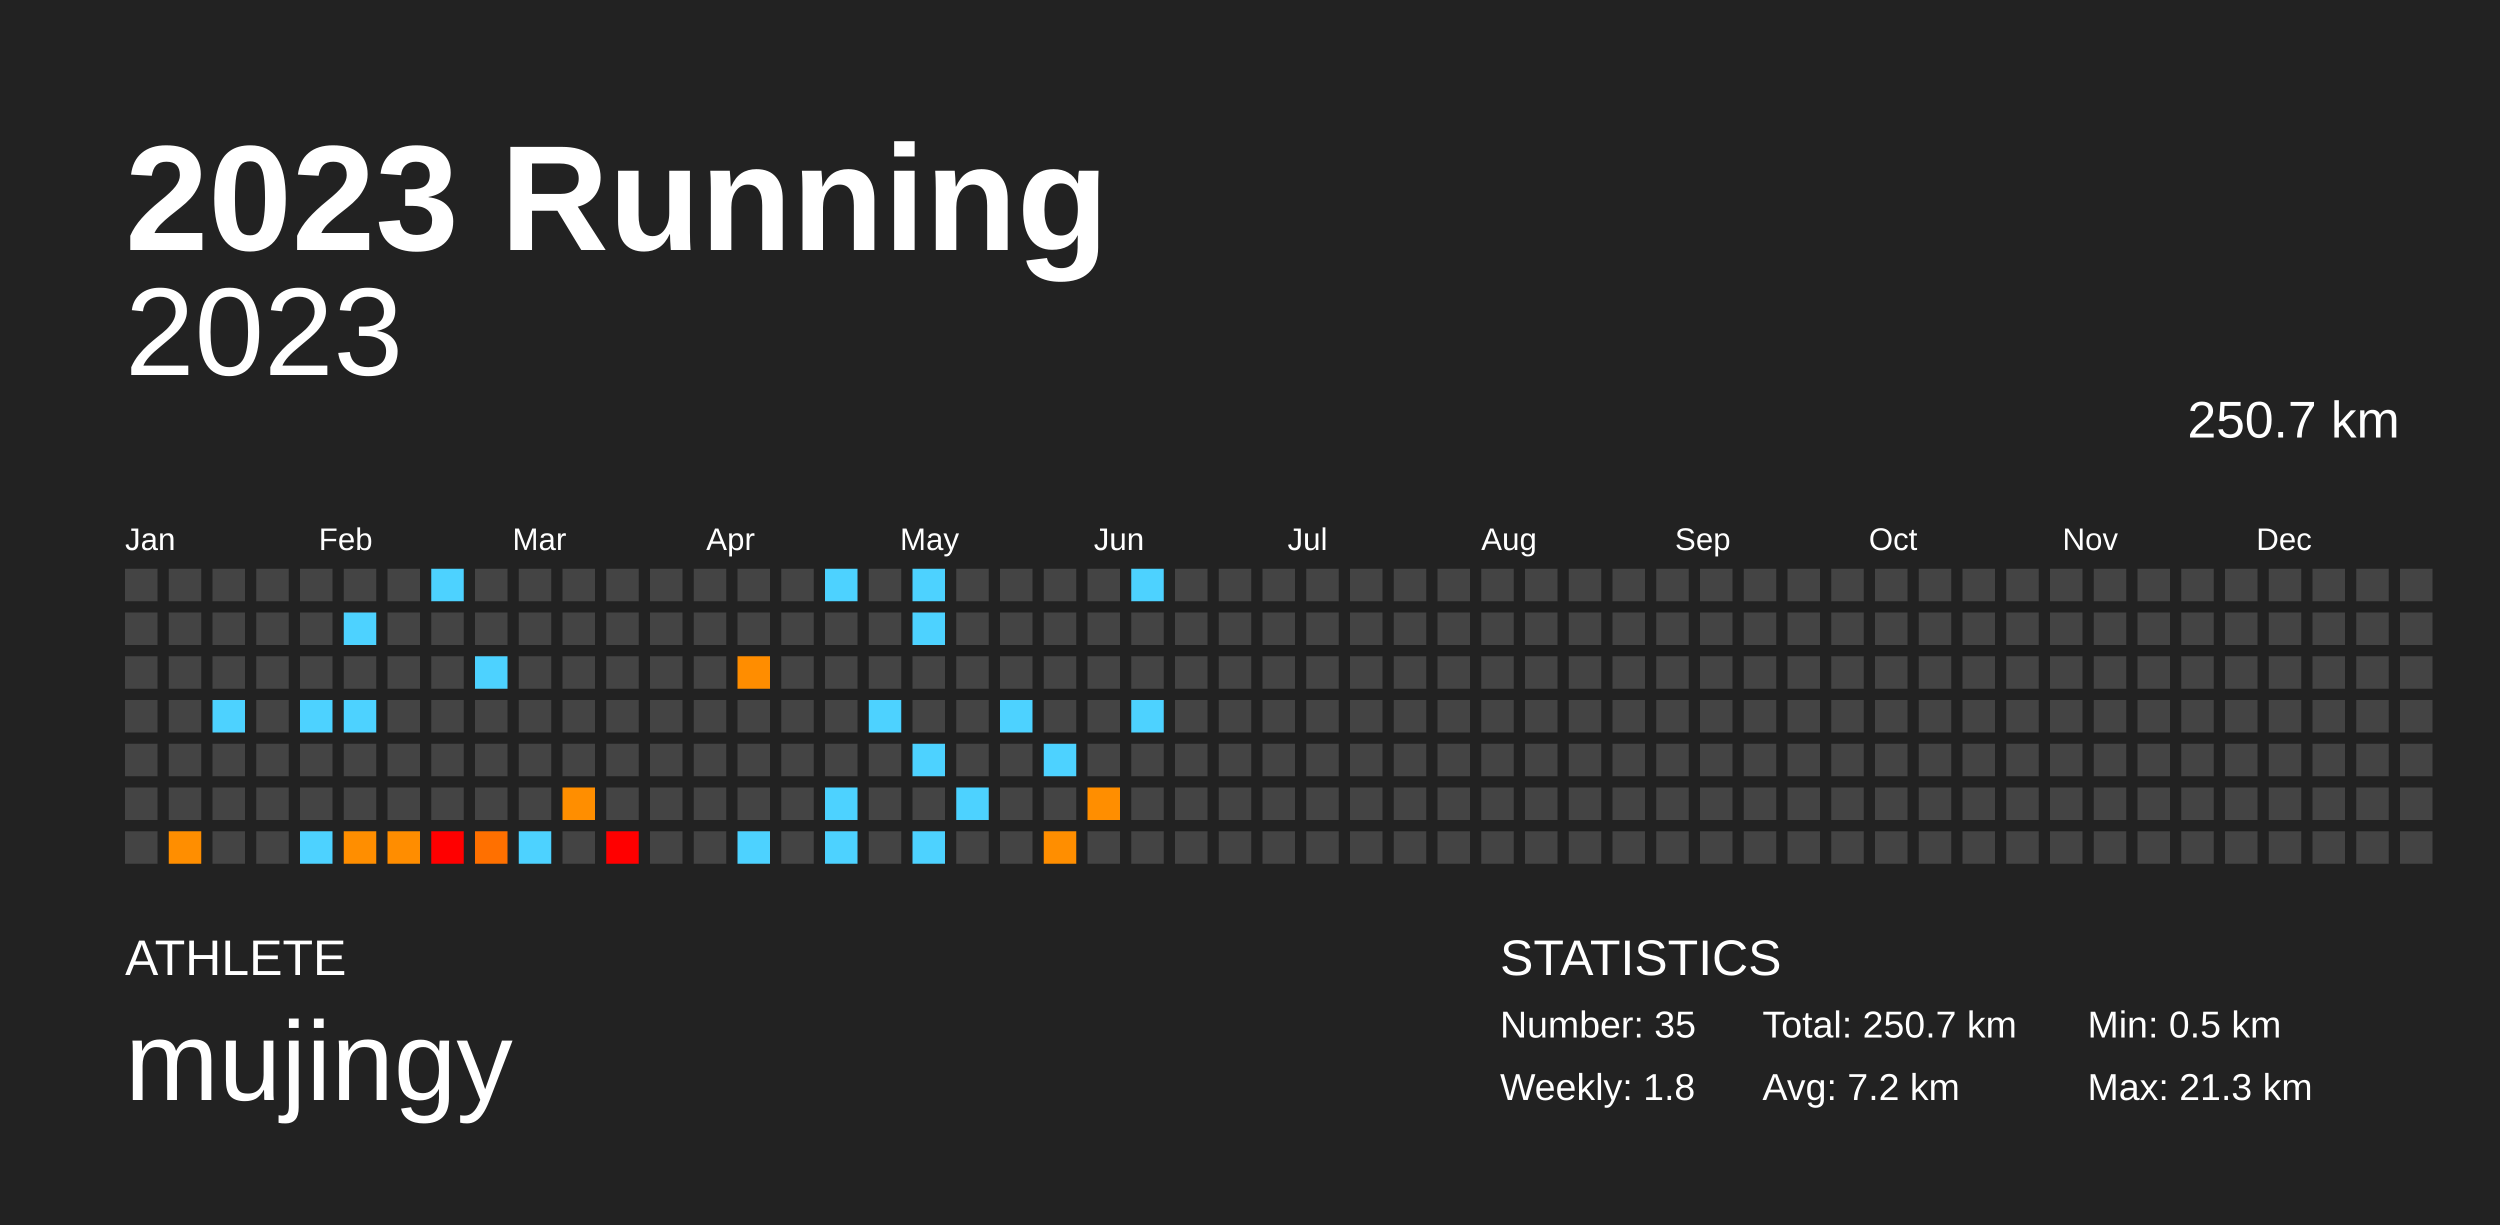
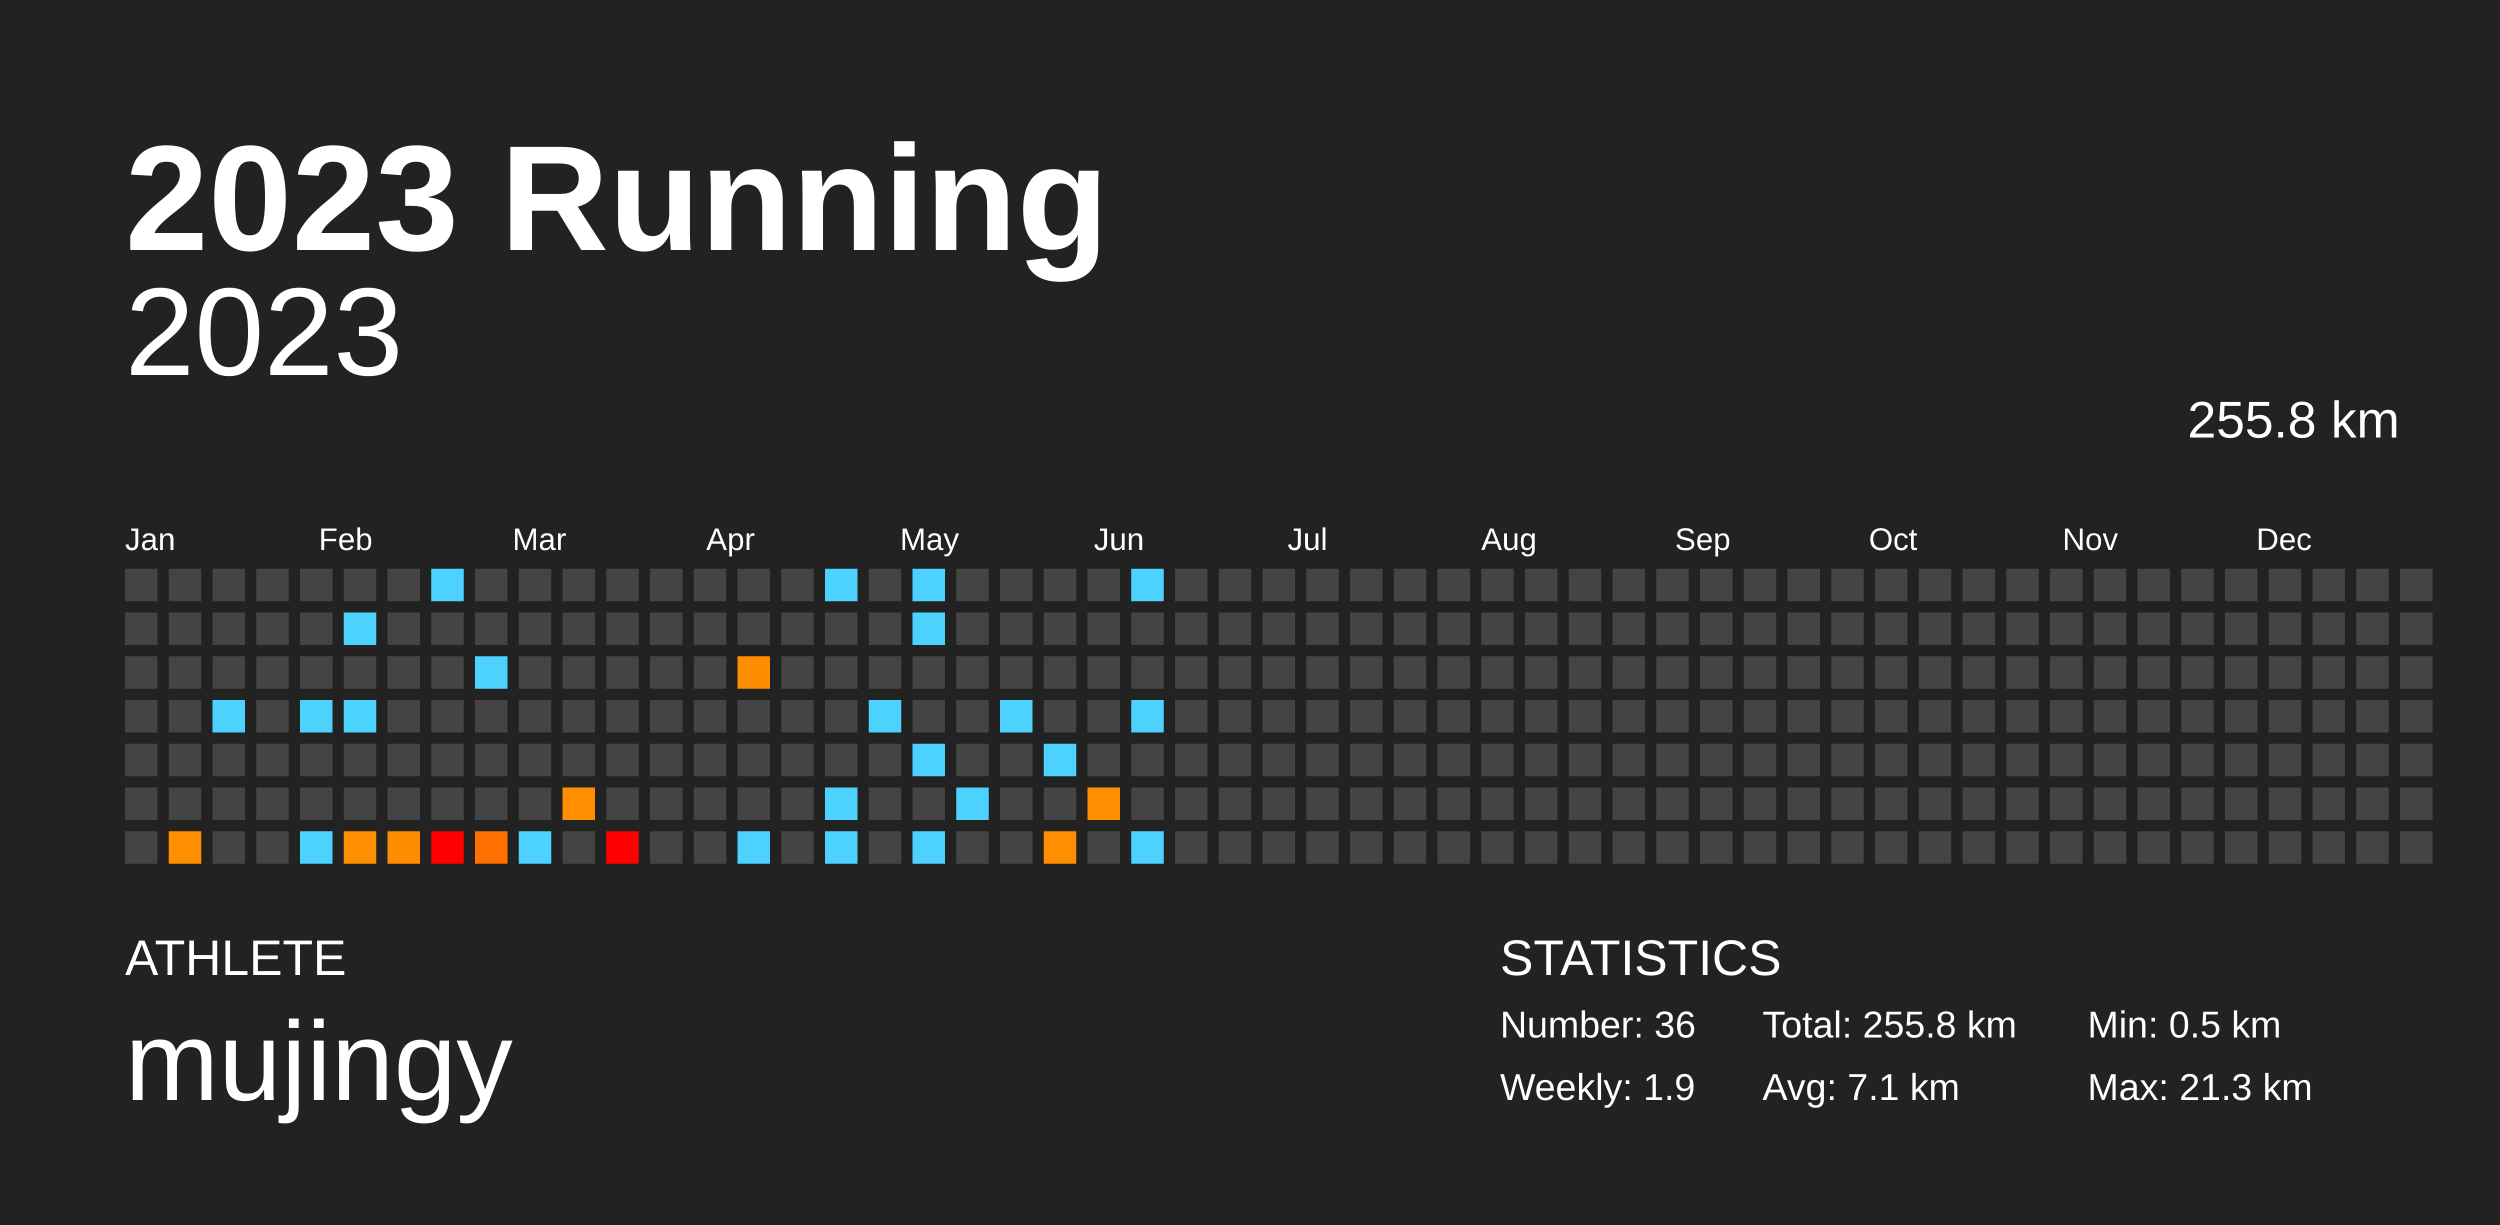
<svg xmlns="http://www.w3.org/2000/svg" baseProfile="full" height="98mm" version="1.1" viewBox="0,0,200,98" width="200mm">
  <defs />
  <rect fill="#222222" height="98" width="200" x="0" y="0" />
  <text fill="#FFFFFF" style="font-size:12px; font-family:Arial; font-weight:bold;" x="10" y="20">2023 Running</text>
  <text fill="#FFFFFF" style="font-size:4px; font-family:Arial" x="10" y="78">ATHLETE</text>
  <text fill="#FFFFFF" style="font-size:9px; font-family:Arial" x="10" y="88">mujingy</text>
  <text fill="#FFFFFF" style="font-size:4px; font-family:Arial" x="120" y="78">STATISTICS</text>
-   <text fill="#FFFFFF" style="font-size:3px; font-family:Arial" x="120" y="83">Number: 35</text>
-   <text fill="#FFFFFF" style="font-size:3px; font-family:Arial" x="120" y="88">Weekly: 1.8</text>
-   <text fill="#FFFFFF" style="font-size:3px; font-family:Arial" x="141" y="83">Total: 250.7 km</text>
-   <text fill="#FFFFFF" style="font-size:3px; font-family:Arial" x="141" y="88">Avg: 7.2 km</text>
+   <text fill="#FFFFFF" style="font-size:3px; font-family:Arial" x="120" y="83">Number: 36</text>
+   <text fill="#FFFFFF" style="font-size:3px; font-family:Arial" x="120" y="88">Weekly: 1.9</text>
+   <text fill="#FFFFFF" style="font-size:3px; font-family:Arial" x="141" y="83">Total: 255.8 km</text>
+   <text fill="#FFFFFF" style="font-size:3px; font-family:Arial" x="141" y="88">Avg: 7.1 km</text>
  <text fill="#FFFFFF" style="font-size:3px; font-family:Arial" x="167" y="83">Min: 0.5 km</text>
  <text fill="#FFFFFF" style="font-size:3px; font-family:Arial" x="167" y="88">Max: 21.3 km</text>
  <text alignment-baseline="hanging" fill="#FFFFFF" style="font-size:10.0px; font-family:Arial;" x="10" y="30">2023</text>
-   <text alignment-baseline="hanging" fill="#FFFFFF" style="font-size:4.125px; font-family:Arial;" x="175" y="35">250.7 km</text>
+   <text alignment-baseline="hanging" fill="#FFFFFF" style="font-size:4.125px; font-family:Arial;" x="175" y="35">255.8 km</text>
  <text fill="#FFFFFF" style="font-size:2.5px; font-family:Arial" x="10.0" y="44">Jan</text>
  <text fill="#FFFFFF" style="font-size:2.5px; font-family:Arial" x="25.5" y="44">Feb</text>
  <text fill="#FFFFFF" style="font-size:2.5px; font-family:Arial" x="41.0" y="44">Mar</text>
  <text fill="#FFFFFF" style="font-size:2.5px; font-family:Arial" x="56.5" y="44">Apr</text>
  <text fill="#FFFFFF" style="font-size:2.5px; font-family:Arial" x="72.0" y="44">May</text>
  <text fill="#FFFFFF" style="font-size:2.5px; font-family:Arial" x="87.5" y="44">Jun</text>
  <text fill="#FFFFFF" style="font-size:2.5px; font-family:Arial" x="103.0" y="44">Jul</text>
  <text fill="#FFFFFF" style="font-size:2.5px; font-family:Arial" x="118.5" y="44">Aug</text>
  <text fill="#FFFFFF" style="font-size:2.5px; font-family:Arial" x="134.0" y="44">Sep</text>
  <text fill="#FFFFFF" style="font-size:2.5px; font-family:Arial" x="149.5" y="44">Oct</text>
  <text fill="#FFFFFF" style="font-size:2.5px; font-family:Arial" x="165.0" y="44">Nov</text>
  <text fill="#FFFFFF" style="font-size:2.5px; font-family:Arial" x="180.5" y="44">Dec</text>
  <rect fill="#444444" height="2.6" width="2.6" x="10.0" y="45.5" />
  <rect fill="#444444" height="2.6" width="2.6" x="10.0" y="49.0" />
  <rect fill="#444444" height="2.6" width="2.6" x="10.0" y="52.5" />
  <rect fill="#444444" height="2.6" width="2.6" x="10.0" y="56.0" />
  <rect fill="#444444" height="2.6" width="2.6" x="10.0" y="59.5" />
  <rect fill="#444444" height="2.6" width="2.6" x="10.0" y="63.0" />
  <rect fill="#444444" height="2.6" width="2.6" x="10.0" y="66.5" />
  <rect fill="#444444" height="2.6" width="2.6" x="13.5" y="45.5" />
  <rect fill="#444444" height="2.6" width="2.6" x="13.5" y="49.0" />
  <rect fill="#444444" height="2.6" width="2.6" x="13.5" y="52.5" />
  <rect fill="#444444" height="2.6" width="2.6" x="13.5" y="56.0" />
  <rect fill="#444444" height="2.6" width="2.6" x="13.5" y="59.5" />
  <rect fill="#444444" height="2.6" width="2.6" x="13.5" y="63.0" />
  <rect fill="#ff8e00" height="2.6" width="2.6" x="13.5" y="66.5" />
  <rect fill="#444444" height="2.6" width="2.6" x="17.0" y="45.5" />
  <rect fill="#444444" height="2.6" width="2.6" x="17.0" y="49.0" />
  <rect fill="#444444" height="2.6" width="2.6" x="17.0" y="52.5" />
  <rect fill="#4dd2ff" height="2.6" width="2.6" x="17.0" y="56.0" />
  <rect fill="#444444" height="2.6" width="2.6" x="17.0" y="59.5" />
  <rect fill="#444444" height="2.6" width="2.6" x="17.0" y="63.0" />
  <rect fill="#444444" height="2.6" width="2.6" x="17.0" y="66.5" />
  <rect fill="#444444" height="2.6" width="2.6" x="20.5" y="45.5" />
  <rect fill="#444444" height="2.6" width="2.6" x="20.5" y="49.0" />
  <rect fill="#444444" height="2.6" width="2.6" x="20.5" y="52.5" />
  <rect fill="#444444" height="2.6" width="2.6" x="20.5" y="56.0" />
  <rect fill="#444444" height="2.6" width="2.6" x="20.5" y="59.5" />
  <rect fill="#444444" height="2.6" width="2.6" x="20.5" y="63.0" />
  <rect fill="#444444" height="2.6" width="2.6" x="20.5" y="66.5" />
  <rect fill="#444444" height="2.6" width="2.6" x="24.0" y="45.5" />
  <rect fill="#444444" height="2.6" width="2.6" x="24.0" y="49.0" />
  <rect fill="#444444" height="2.6" width="2.6" x="24.0" y="52.5" />
  <rect fill="#4dd2ff" height="2.6" width="2.6" x="24.0" y="56.0" />
  <rect fill="#444444" height="2.6" width="2.6" x="24.0" y="59.5" />
  <rect fill="#444444" height="2.6" width="2.6" x="24.0" y="63.0" />
  <rect fill="#4dd2ff" height="2.6" width="2.6" x="24.0" y="66.5" />
  <rect fill="#444444" height="2.6" width="2.6" x="27.5" y="45.5" />
  <rect fill="#4dd2ff" height="2.6" width="2.6" x="27.5" y="49.0" />
  <rect fill="#444444" height="2.6" width="2.6" x="27.5" y="52.5" />
  <rect fill="#4dd2ff" height="2.6" width="2.6" x="27.5" y="56.0" />
  <rect fill="#444444" height="2.6" width="2.6" x="27.5" y="59.5" />
  <rect fill="#444444" height="2.6" width="2.6" x="27.5" y="63.0" />
  <rect fill="#ff8e00" height="2.6" width="2.6" x="27.5" y="66.5" />
  <rect fill="#444444" height="2.6" width="2.6" x="31.0" y="45.5" />
  <rect fill="#444444" height="2.6" width="2.6" x="31.0" y="49.0" />
  <rect fill="#444444" height="2.6" width="2.6" x="31.0" y="52.5" />
  <rect fill="#444444" height="2.6" width="2.6" x="31.0" y="56.0" />
  <rect fill="#444444" height="2.6" width="2.6" x="31.0" y="59.5" />
  <rect fill="#444444" height="2.6" width="2.6" x="31.0" y="63.0" />
  <rect fill="#ff8d00" height="2.6" width="2.6" x="31.0" y="66.5" />
  <rect fill="#4dd2ff" height="2.6" width="2.6" x="34.5" y="45.5" />
  <rect fill="#444444" height="2.6" width="2.6" x="34.5" y="49.0" />
  <rect fill="#444444" height="2.6" width="2.6" x="34.5" y="52.5" />
  <rect fill="#444444" height="2.6" width="2.6" x="34.5" y="56.0" />
  <rect fill="#444444" height="2.6" width="2.6" x="34.5" y="59.5" />
  <rect fill="#444444" height="2.6" width="2.6" x="34.5" y="63.0" />
  <rect fill="red" height="2.6" width="2.6" x="34.5" y="66.5" />
  <rect fill="#444444" height="2.6" width="2.6" x="38.0" y="45.5" />
  <rect fill="#444444" height="2.6" width="2.6" x="38.0" y="49.0" />
  <rect fill="#4dd2ff" height="2.6" width="2.6" x="38.0" y="52.5" />
  <rect fill="#444444" height="2.6" width="2.6" x="38.0" y="56.0" />
  <rect fill="#444444" height="2.6" width="2.6" x="38.0" y="59.5" />
  <rect fill="#444444" height="2.6" width="2.6" x="38.0" y="63.0" />
  <rect fill="#ff7000" height="2.6" width="2.6" x="38.0" y="66.5" />
  <rect fill="#444444" height="2.6" width="2.6" x="41.5" y="45.5" />
  <rect fill="#444444" height="2.6" width="2.6" x="41.5" y="49.0" />
  <rect fill="#444444" height="2.6" width="2.6" x="41.5" y="52.5" />
  <rect fill="#444444" height="2.6" width="2.6" x="41.5" y="56.0" />
  <rect fill="#444444" height="2.6" width="2.6" x="41.5" y="59.5" />
  <rect fill="#444444" height="2.6" width="2.6" x="41.5" y="63.0" />
  <rect fill="#4dd2ff" height="2.6" width="2.6" x="41.5" y="66.5" />
  <rect fill="#444444" height="2.6" width="2.6" x="45.0" y="45.5" />
  <rect fill="#444444" height="2.6" width="2.6" x="45.0" y="49.0" />
  <rect fill="#444444" height="2.6" width="2.6" x="45.0" y="52.5" />
  <rect fill="#444444" height="2.6" width="2.6" x="45.0" y="56.0" />
  <rect fill="#444444" height="2.6" width="2.6" x="45.0" y="59.5" />
  <rect fill="#ff8e00" height="2.6" width="2.6" x="45.0" y="63.0" />
  <rect fill="#444444" height="2.6" width="2.6" x="45.0" y="66.5" />
  <rect fill="#444444" height="2.6" width="2.6" x="48.5" y="45.5" />
  <rect fill="#444444" height="2.6" width="2.6" x="48.5" y="49.0" />
  <rect fill="#444444" height="2.6" width="2.6" x="48.5" y="52.5" />
  <rect fill="#444444" height="2.6" width="2.6" x="48.5" y="56.0" />
  <rect fill="#444444" height="2.6" width="2.6" x="48.5" y="59.5" />
  <rect fill="#444444" height="2.6" width="2.6" x="48.5" y="63.0" />
  <rect fill="red" height="2.6" width="2.6" x="48.5" y="66.5" />
  <rect fill="#444444" height="2.6" width="2.6" x="52.0" y="45.5" />
  <rect fill="#444444" height="2.6" width="2.6" x="52.0" y="49.0" />
  <rect fill="#444444" height="2.6" width="2.6" x="52.0" y="52.5" />
  <rect fill="#444444" height="2.6" width="2.6" x="52.0" y="56.0" />
  <rect fill="#444444" height="2.6" width="2.6" x="52.0" y="59.5" />
  <rect fill="#444444" height="2.6" width="2.6" x="52.0" y="63.0" />
  <rect fill="#444444" height="2.6" width="2.6" x="52.0" y="66.5" />
  <rect fill="#444444" height="2.6" width="2.6" x="55.5" y="45.5" />
  <rect fill="#444444" height="2.6" width="2.6" x="55.5" y="49.0" />
  <rect fill="#444444" height="2.6" width="2.6" x="55.5" y="52.5" />
  <rect fill="#444444" height="2.6" width="2.6" x="55.5" y="56.0" />
  <rect fill="#444444" height="2.6" width="2.6" x="55.5" y="59.5" />
  <rect fill="#444444" height="2.6" width="2.6" x="55.5" y="63.0" />
  <rect fill="#444444" height="2.6" width="2.6" x="55.5" y="66.5" />
  <rect fill="#444444" height="2.6" width="2.6" x="59.0" y="45.5" />
  <rect fill="#444444" height="2.6" width="2.6" x="59.0" y="49.0" />
  <rect fill="#ff8d00" height="2.6" width="2.6" x="59.0" y="52.5" />
  <rect fill="#444444" height="2.6" width="2.6" x="59.0" y="56.0" />
  <rect fill="#444444" height="2.6" width="2.6" x="59.0" y="59.5" />
  <rect fill="#444444" height="2.6" width="2.6" x="59.0" y="63.0" />
  <rect fill="#4dd2ff" height="2.6" width="2.6" x="59.0" y="66.5" />
  <rect fill="#444444" height="2.6" width="2.6" x="62.5" y="45.5" />
  <rect fill="#444444" height="2.6" width="2.6" x="62.5" y="49.0" />
  <rect fill="#444444" height="2.6" width="2.6" x="62.5" y="52.5" />
  <rect fill="#444444" height="2.6" width="2.6" x="62.5" y="56.0" />
  <rect fill="#444444" height="2.6" width="2.6" x="62.5" y="59.5" />
  <rect fill="#444444" height="2.6" width="2.6" x="62.5" y="63.0" />
  <rect fill="#444444" height="2.6" width="2.6" x="62.5" y="66.5" />
  <rect fill="#4dd2ff" height="2.6" width="2.6" x="66.0" y="45.5" />
  <rect fill="#444444" height="2.6" width="2.6" x="66.0" y="49.0" />
  <rect fill="#444444" height="2.6" width="2.6" x="66.0" y="52.5" />
  <rect fill="#444444" height="2.6" width="2.6" x="66.0" y="56.0" />
  <rect fill="#444444" height="2.6" width="2.6" x="66.0" y="59.5" />
  <rect fill="#4dd2ff" height="2.6" width="2.6" x="66.0" y="63.0" />
  <rect fill="#4dd2ff" height="2.6" width="2.6" x="66.0" y="66.5" />
  <rect fill="#444444" height="2.6" width="2.6" x="69.5" y="45.5" />
  <rect fill="#444444" height="2.6" width="2.6" x="69.5" y="49.0" />
  <rect fill="#444444" height="2.6" width="2.6" x="69.5" y="52.5" />
  <rect fill="#4dd2ff" height="2.6" width="2.6" x="69.5" y="56.0" />
  <rect fill="#444444" height="2.6" width="2.6" x="69.5" y="59.5" />
  <rect fill="#444444" height="2.6" width="2.6" x="69.5" y="63.0" />
  <rect fill="#444444" height="2.6" width="2.6" x="69.5" y="66.5" />
  <rect fill="#4dd2ff" height="2.6" width="2.6" x="73.0" y="45.5" />
  <rect fill="#4dd2ff" height="2.6" width="2.6" x="73.0" y="49.0" />
  <rect fill="#444444" height="2.6" width="2.6" x="73.0" y="52.5" />
  <rect fill="#444444" height="2.6" width="2.6" x="73.0" y="56.0" />
  <rect fill="#4dd2ff" height="2.6" width="2.6" x="73.0" y="59.5" />
  <rect fill="#444444" height="2.6" width="2.6" x="73.0" y="63.0" />
  <rect fill="#4dd2ff" height="2.6" width="2.6" x="73.0" y="66.5" />
  <rect fill="#444444" height="2.6" width="2.6" x="76.5" y="45.5" />
  <rect fill="#444444" height="2.6" width="2.6" x="76.5" y="49.0" />
  <rect fill="#444444" height="2.6" width="2.6" x="76.5" y="52.5" />
  <rect fill="#444444" height="2.6" width="2.6" x="76.5" y="56.0" />
  <rect fill="#444444" height="2.6" width="2.6" x="76.5" y="59.5" />
  <rect fill="#4dd2ff" height="2.6" width="2.6" x="76.5" y="63.0" />
  <rect fill="#444444" height="2.6" width="2.6" x="76.5" y="66.5" />
  <rect fill="#444444" height="2.6" width="2.6" x="80.0" y="45.5" />
  <rect fill="#444444" height="2.6" width="2.6" x="80.0" y="49.0" />
  <rect fill="#444444" height="2.6" width="2.6" x="80.0" y="52.5" />
  <rect fill="#4dd2ff" height="2.6" width="2.6" x="80.0" y="56.0" />
  <rect fill="#444444" height="2.6" width="2.6" x="80.0" y="59.5" />
  <rect fill="#444444" height="2.6" width="2.6" x="80.0" y="63.0" />
  <rect fill="#444444" height="2.6" width="2.6" x="80.0" y="66.5" />
  <rect fill="#444444" height="2.6" width="2.6" x="83.5" y="45.5" />
  <rect fill="#444444" height="2.6" width="2.6" x="83.5" y="49.0" />
  <rect fill="#444444" height="2.6" width="2.6" x="83.5" y="52.5" />
  <rect fill="#444444" height="2.6" width="2.6" x="83.5" y="56.0" />
  <rect fill="#4dd2ff" height="2.6" width="2.6" x="83.5" y="59.5" />
  <rect fill="#444444" height="2.6" width="2.6" x="83.5" y="63.0" />
  <rect fill="#ff8e00" height="2.6" width="2.6" x="83.5" y="66.5" />
  <rect fill="#444444" height="2.6" width="2.6" x="87.0" y="45.5" />
  <rect fill="#444444" height="2.6" width="2.6" x="87.0" y="49.0" />
  <rect fill="#444444" height="2.6" width="2.6" x="87.0" y="52.5" />
  <rect fill="#444444" height="2.6" width="2.6" x="87.0" y="56.0" />
  <rect fill="#444444" height="2.6" width="2.6" x="87.0" y="59.5" />
  <rect fill="#ff8e00" height="2.6" width="2.6" x="87.0" y="63.0" />
  <rect fill="#444444" height="2.6" width="2.6" x="87.0" y="66.5" />
  <rect fill="#4dd2ff" height="2.6" width="2.6" x="90.5" y="45.5" />
  <rect fill="#444444" height="2.6" width="2.6" x="90.5" y="49.0" />
  <rect fill="#444444" height="2.6" width="2.6" x="90.5" y="52.5" />
  <rect fill="#4dd2ff" height="2.6" width="2.6" x="90.5" y="56.0" />
  <rect fill="#444444" height="2.6" width="2.6" x="90.5" y="59.5" />
  <rect fill="#444444" height="2.6" width="2.6" x="90.5" y="63.0" />
-   <rect fill="#444444" height="2.6" width="2.6" x="90.5" y="66.5" />
+   <rect fill="#4dd2ff" height="2.6" width="2.6" x="90.5" y="66.5" />
  <rect fill="#444444" height="2.6" width="2.6" x="94.0" y="45.5" />
  <rect fill="#444444" height="2.6" width="2.6" x="94.0" y="49.0" />
  <rect fill="#444444" height="2.6" width="2.6" x="94.0" y="52.5" />
  <rect fill="#444444" height="2.6" width="2.6" x="94.0" y="56.0" />
  <rect fill="#444444" height="2.6" width="2.6" x="94.0" y="59.5" />
  <rect fill="#444444" height="2.6" width="2.6" x="94.0" y="63.0" />
  <rect fill="#444444" height="2.6" width="2.6" x="94.0" y="66.5" />
  <rect fill="#444444" height="2.6" width="2.6" x="97.5" y="45.5" />
  <rect fill="#444444" height="2.6" width="2.6" x="97.5" y="49.0" />
  <rect fill="#444444" height="2.6" width="2.6" x="97.5" y="52.5" />
  <rect fill="#444444" height="2.6" width="2.6" x="97.5" y="56.0" />
  <rect fill="#444444" height="2.6" width="2.6" x="97.5" y="59.5" />
  <rect fill="#444444" height="2.6" width="2.6" x="97.5" y="63.0" />
  <rect fill="#444444" height="2.6" width="2.6" x="97.5" y="66.5" />
  <rect fill="#444444" height="2.6" width="2.6" x="101.0" y="45.5" />
  <rect fill="#444444" height="2.6" width="2.6" x="101.0" y="49.0" />
  <rect fill="#444444" height="2.6" width="2.6" x="101.0" y="52.5" />
  <rect fill="#444444" height="2.6" width="2.6" x="101.0" y="56.0" />
  <rect fill="#444444" height="2.6" width="2.6" x="101.0" y="59.5" />
  <rect fill="#444444" height="2.6" width="2.6" x="101.0" y="63.0" />
  <rect fill="#444444" height="2.6" width="2.6" x="101.0" y="66.5" />
  <rect fill="#444444" height="2.6" width="2.6" x="104.5" y="45.5" />
  <rect fill="#444444" height="2.6" width="2.6" x="104.5" y="49.0" />
  <rect fill="#444444" height="2.6" width="2.6" x="104.5" y="52.5" />
  <rect fill="#444444" height="2.6" width="2.6" x="104.5" y="56.0" />
  <rect fill="#444444" height="2.6" width="2.6" x="104.5" y="59.5" />
  <rect fill="#444444" height="2.6" width="2.6" x="104.5" y="63.0" />
  <rect fill="#444444" height="2.6" width="2.6" x="104.5" y="66.5" />
  <rect fill="#444444" height="2.6" width="2.6" x="108.0" y="45.5" />
  <rect fill="#444444" height="2.6" width="2.6" x="108.0" y="49.0" />
  <rect fill="#444444" height="2.6" width="2.6" x="108.0" y="52.5" />
  <rect fill="#444444" height="2.6" width="2.6" x="108.0" y="56.0" />
  <rect fill="#444444" height="2.6" width="2.6" x="108.0" y="59.5" />
  <rect fill="#444444" height="2.6" width="2.6" x="108.0" y="63.0" />
  <rect fill="#444444" height="2.6" width="2.6" x="108.0" y="66.5" />
  <rect fill="#444444" height="2.6" width="2.6" x="111.5" y="45.5" />
  <rect fill="#444444" height="2.6" width="2.6" x="111.5" y="49.0" />
  <rect fill="#444444" height="2.6" width="2.6" x="111.5" y="52.5" />
  <rect fill="#444444" height="2.6" width="2.6" x="111.5" y="56.0" />
  <rect fill="#444444" height="2.6" width="2.6" x="111.5" y="59.5" />
  <rect fill="#444444" height="2.6" width="2.6" x="111.5" y="63.0" />
  <rect fill="#444444" height="2.6" width="2.6" x="111.5" y="66.5" />
  <rect fill="#444444" height="2.6" width="2.6" x="115.0" y="45.5" />
  <rect fill="#444444" height="2.6" width="2.6" x="115.0" y="49.0" />
  <rect fill="#444444" height="2.6" width="2.6" x="115.0" y="52.5" />
  <rect fill="#444444" height="2.6" width="2.6" x="115.0" y="56.0" />
  <rect fill="#444444" height="2.6" width="2.6" x="115.0" y="59.5" />
  <rect fill="#444444" height="2.6" width="2.6" x="115.0" y="63.0" />
  <rect fill="#444444" height="2.6" width="2.6" x="115.0" y="66.5" />
  <rect fill="#444444" height="2.6" width="2.6" x="118.5" y="45.5" />
  <rect fill="#444444" height="2.6" width="2.6" x="118.5" y="49.0" />
  <rect fill="#444444" height="2.6" width="2.6" x="118.5" y="52.5" />
  <rect fill="#444444" height="2.6" width="2.6" x="118.5" y="56.0" />
  <rect fill="#444444" height="2.6" width="2.6" x="118.5" y="59.5" />
  <rect fill="#444444" height="2.6" width="2.6" x="118.5" y="63.0" />
  <rect fill="#444444" height="2.6" width="2.6" x="118.5" y="66.5" />
  <rect fill="#444444" height="2.6" width="2.6" x="122.0" y="45.5" />
  <rect fill="#444444" height="2.6" width="2.6" x="122.0" y="49.0" />
  <rect fill="#444444" height="2.6" width="2.6" x="122.0" y="52.5" />
  <rect fill="#444444" height="2.6" width="2.6" x="122.0" y="56.0" />
  <rect fill="#444444" height="2.6" width="2.6" x="122.0" y="59.5" />
  <rect fill="#444444" height="2.6" width="2.6" x="122.0" y="63.0" />
  <rect fill="#444444" height="2.6" width="2.6" x="122.0" y="66.5" />
  <rect fill="#444444" height="2.6" width="2.6" x="125.5" y="45.5" />
  <rect fill="#444444" height="2.6" width="2.6" x="125.5" y="49.0" />
  <rect fill="#444444" height="2.6" width="2.6" x="125.5" y="52.5" />
  <rect fill="#444444" height="2.6" width="2.6" x="125.5" y="56.0" />
  <rect fill="#444444" height="2.6" width="2.6" x="125.5" y="59.5" />
  <rect fill="#444444" height="2.6" width="2.6" x="125.5" y="63.0" />
  <rect fill="#444444" height="2.6" width="2.6" x="125.5" y="66.5" />
  <rect fill="#444444" height="2.6" width="2.6" x="129.0" y="45.5" />
  <rect fill="#444444" height="2.6" width="2.6" x="129.0" y="49.0" />
  <rect fill="#444444" height="2.6" width="2.6" x="129.0" y="52.5" />
  <rect fill="#444444" height="2.6" width="2.6" x="129.0" y="56.0" />
  <rect fill="#444444" height="2.6" width="2.6" x="129.0" y="59.5" />
  <rect fill="#444444" height="2.6" width="2.6" x="129.0" y="63.0" />
  <rect fill="#444444" height="2.6" width="2.6" x="129.0" y="66.5" />
  <rect fill="#444444" height="2.6" width="2.6" x="132.5" y="45.5" />
  <rect fill="#444444" height="2.6" width="2.6" x="132.5" y="49.0" />
  <rect fill="#444444" height="2.6" width="2.6" x="132.5" y="52.5" />
  <rect fill="#444444" height="2.6" width="2.6" x="132.5" y="56.0" />
  <rect fill="#444444" height="2.6" width="2.6" x="132.5" y="59.5" />
  <rect fill="#444444" height="2.6" width="2.6" x="132.5" y="63.0" />
  <rect fill="#444444" height="2.6" width="2.6" x="132.5" y="66.5" />
  <rect fill="#444444" height="2.6" width="2.6" x="136.0" y="45.5" />
  <rect fill="#444444" height="2.6" width="2.6" x="136.0" y="49.0" />
  <rect fill="#444444" height="2.6" width="2.6" x="136.0" y="52.5" />
  <rect fill="#444444" height="2.6" width="2.6" x="136.0" y="56.0" />
  <rect fill="#444444" height="2.6" width="2.6" x="136.0" y="59.5" />
  <rect fill="#444444" height="2.6" width="2.6" x="136.0" y="63.0" />
  <rect fill="#444444" height="2.6" width="2.6" x="136.0" y="66.5" />
  <rect fill="#444444" height="2.6" width="2.6" x="139.5" y="45.5" />
  <rect fill="#444444" height="2.6" width="2.6" x="139.5" y="49.0" />
  <rect fill="#444444" height="2.6" width="2.6" x="139.5" y="52.5" />
  <rect fill="#444444" height="2.6" width="2.6" x="139.5" y="56.0" />
  <rect fill="#444444" height="2.6" width="2.6" x="139.5" y="59.5" />
  <rect fill="#444444" height="2.6" width="2.6" x="139.5" y="63.0" />
  <rect fill="#444444" height="2.6" width="2.6" x="139.5" y="66.5" />
  <rect fill="#444444" height="2.6" width="2.6" x="143.0" y="45.5" />
  <rect fill="#444444" height="2.6" width="2.6" x="143.0" y="49.0" />
  <rect fill="#444444" height="2.6" width="2.6" x="143.0" y="52.5" />
  <rect fill="#444444" height="2.6" width="2.6" x="143.0" y="56.0" />
  <rect fill="#444444" height="2.6" width="2.6" x="143.0" y="59.5" />
  <rect fill="#444444" height="2.6" width="2.6" x="143.0" y="63.0" />
  <rect fill="#444444" height="2.6" width="2.6" x="143.0" y="66.5" />
  <rect fill="#444444" height="2.6" width="2.6" x="146.5" y="45.5" />
  <rect fill="#444444" height="2.6" width="2.6" x="146.5" y="49.0" />
  <rect fill="#444444" height="2.6" width="2.6" x="146.5" y="52.5" />
  <rect fill="#444444" height="2.6" width="2.6" x="146.5" y="56.0" />
  <rect fill="#444444" height="2.6" width="2.6" x="146.5" y="59.5" />
  <rect fill="#444444" height="2.6" width="2.6" x="146.5" y="63.0" />
  <rect fill="#444444" height="2.6" width="2.6" x="146.5" y="66.5" />
  <rect fill="#444444" height="2.6" width="2.6" x="150.0" y="45.5" />
  <rect fill="#444444" height="2.6" width="2.6" x="150.0" y="49.0" />
  <rect fill="#444444" height="2.6" width="2.6" x="150.0" y="52.5" />
  <rect fill="#444444" height="2.6" width="2.6" x="150.0" y="56.0" />
  <rect fill="#444444" height="2.6" width="2.6" x="150.0" y="59.5" />
  <rect fill="#444444" height="2.6" width="2.6" x="150.0" y="63.0" />
  <rect fill="#444444" height="2.6" width="2.6" x="150.0" y="66.5" />
  <rect fill="#444444" height="2.6" width="2.6" x="153.5" y="45.5" />
  <rect fill="#444444" height="2.6" width="2.6" x="153.5" y="49.0" />
  <rect fill="#444444" height="2.6" width="2.6" x="153.5" y="52.5" />
  <rect fill="#444444" height="2.6" width="2.6" x="153.5" y="56.0" />
  <rect fill="#444444" height="2.6" width="2.6" x="153.5" y="59.5" />
  <rect fill="#444444" height="2.6" width="2.6" x="153.5" y="63.0" />
  <rect fill="#444444" height="2.6" width="2.6" x="153.5" y="66.5" />
  <rect fill="#444444" height="2.6" width="2.6" x="157.0" y="45.5" />
  <rect fill="#444444" height="2.6" width="2.6" x="157.0" y="49.0" />
  <rect fill="#444444" height="2.6" width="2.6" x="157.0" y="52.5" />
  <rect fill="#444444" height="2.6" width="2.6" x="157.0" y="56.0" />
  <rect fill="#444444" height="2.6" width="2.6" x="157.0" y="59.5" />
  <rect fill="#444444" height="2.6" width="2.6" x="157.0" y="63.0" />
  <rect fill="#444444" height="2.6" width="2.6" x="157.0" y="66.5" />
  <rect fill="#444444" height="2.6" width="2.6" x="160.5" y="45.5" />
  <rect fill="#444444" height="2.6" width="2.6" x="160.5" y="49.0" />
  <rect fill="#444444" height="2.6" width="2.6" x="160.5" y="52.5" />
  <rect fill="#444444" height="2.6" width="2.6" x="160.5" y="56.0" />
  <rect fill="#444444" height="2.6" width="2.6" x="160.5" y="59.5" />
  <rect fill="#444444" height="2.6" width="2.6" x="160.5" y="63.0" />
  <rect fill="#444444" height="2.6" width="2.6" x="160.5" y="66.5" />
  <rect fill="#444444" height="2.6" width="2.6" x="164.0" y="45.5" />
  <rect fill="#444444" height="2.6" width="2.6" x="164.0" y="49.0" />
  <rect fill="#444444" height="2.6" width="2.6" x="164.0" y="52.5" />
  <rect fill="#444444" height="2.6" width="2.6" x="164.0" y="56.0" />
  <rect fill="#444444" height="2.6" width="2.6" x="164.0" y="59.5" />
  <rect fill="#444444" height="2.6" width="2.6" x="164.0" y="63.0" />
  <rect fill="#444444" height="2.6" width="2.6" x="164.0" y="66.5" />
  <rect fill="#444444" height="2.6" width="2.6" x="167.5" y="45.5" />
  <rect fill="#444444" height="2.6" width="2.6" x="167.5" y="49.0" />
  <rect fill="#444444" height="2.6" width="2.6" x="167.5" y="52.5" />
  <rect fill="#444444" height="2.6" width="2.6" x="167.5" y="56.0" />
  <rect fill="#444444" height="2.6" width="2.6" x="167.5" y="59.5" />
  <rect fill="#444444" height="2.6" width="2.6" x="167.5" y="63.0" />
  <rect fill="#444444" height="2.6" width="2.6" x="167.5" y="66.5" />
  <rect fill="#444444" height="2.6" width="2.6" x="171.0" y="45.5" />
  <rect fill="#444444" height="2.6" width="2.6" x="171.0" y="49.0" />
  <rect fill="#444444" height="2.6" width="2.6" x="171.0" y="52.5" />
  <rect fill="#444444" height="2.6" width="2.6" x="171.0" y="56.0" />
  <rect fill="#444444" height="2.6" width="2.6" x="171.0" y="59.5" />
  <rect fill="#444444" height="2.6" width="2.6" x="171.0" y="63.0" />
  <rect fill="#444444" height="2.6" width="2.6" x="171.0" y="66.5" />
  <rect fill="#444444" height="2.6" width="2.6" x="174.5" y="45.5" />
  <rect fill="#444444" height="2.6" width="2.6" x="174.5" y="49.0" />
  <rect fill="#444444" height="2.6" width="2.6" x="174.5" y="52.5" />
  <rect fill="#444444" height="2.6" width="2.6" x="174.5" y="56.0" />
  <rect fill="#444444" height="2.6" width="2.6" x="174.5" y="59.5" />
  <rect fill="#444444" height="2.6" width="2.6" x="174.5" y="63.0" />
  <rect fill="#444444" height="2.6" width="2.6" x="174.5" y="66.5" />
  <rect fill="#444444" height="2.6" width="2.6" x="178.0" y="45.5" />
  <rect fill="#444444" height="2.6" width="2.6" x="178.0" y="49.0" />
  <rect fill="#444444" height="2.6" width="2.6" x="178.0" y="52.5" />
  <rect fill="#444444" height="2.6" width="2.6" x="178.0" y="56.0" />
  <rect fill="#444444" height="2.6" width="2.6" x="178.0" y="59.5" />
  <rect fill="#444444" height="2.6" width="2.6" x="178.0" y="63.0" />
  <rect fill="#444444" height="2.6" width="2.6" x="178.0" y="66.5" />
  <rect fill="#444444" height="2.6" width="2.6" x="181.5" y="45.5" />
  <rect fill="#444444" height="2.6" width="2.6" x="181.5" y="49.0" />
  <rect fill="#444444" height="2.6" width="2.6" x="181.5" y="52.5" />
  <rect fill="#444444" height="2.6" width="2.6" x="181.5" y="56.0" />
  <rect fill="#444444" height="2.6" width="2.6" x="181.5" y="59.5" />
  <rect fill="#444444" height="2.6" width="2.6" x="181.5" y="63.0" />
  <rect fill="#444444" height="2.6" width="2.6" x="181.5" y="66.5" />
  <rect fill="#444444" height="2.6" width="2.6" x="185.0" y="45.5" />
  <rect fill="#444444" height="2.6" width="2.6" x="185.0" y="49.0" />
  <rect fill="#444444" height="2.6" width="2.6" x="185.0" y="52.5" />
  <rect fill="#444444" height="2.6" width="2.6" x="185.0" y="56.0" />
  <rect fill="#444444" height="2.6" width="2.6" x="185.0" y="59.5" />
  <rect fill="#444444" height="2.6" width="2.6" x="185.0" y="63.0" />
  <rect fill="#444444" height="2.6" width="2.6" x="185.0" y="66.5" />
  <rect fill="#444444" height="2.6" width="2.6" x="188.5" y="45.5" />
  <rect fill="#444444" height="2.6" width="2.6" x="188.5" y="49.0" />
  <rect fill="#444444" height="2.6" width="2.6" x="188.5" y="52.5" />
  <rect fill="#444444" height="2.6" width="2.6" x="188.5" y="56.0" />
  <rect fill="#444444" height="2.6" width="2.6" x="188.5" y="59.5" />
  <rect fill="#444444" height="2.6" width="2.6" x="188.5" y="63.0" />
  <rect fill="#444444" height="2.6" width="2.6" x="188.5" y="66.5" />
  <rect fill="#444444" height="2.6" width="2.6" x="192.0" y="45.5" />
  <rect fill="#444444" height="2.6" width="2.6" x="192.0" y="49.0" />
  <rect fill="#444444" height="2.6" width="2.6" x="192.0" y="52.5" />
  <rect fill="#444444" height="2.6" width="2.6" x="192.0" y="56.0" />
  <rect fill="#444444" height="2.6" width="2.6" x="192.0" y="59.5" />
  <rect fill="#444444" height="2.6" width="2.6" x="192.0" y="63.0" />
  <rect fill="#444444" height="2.6" width="2.6" x="192.0" y="66.5" />
</svg>
